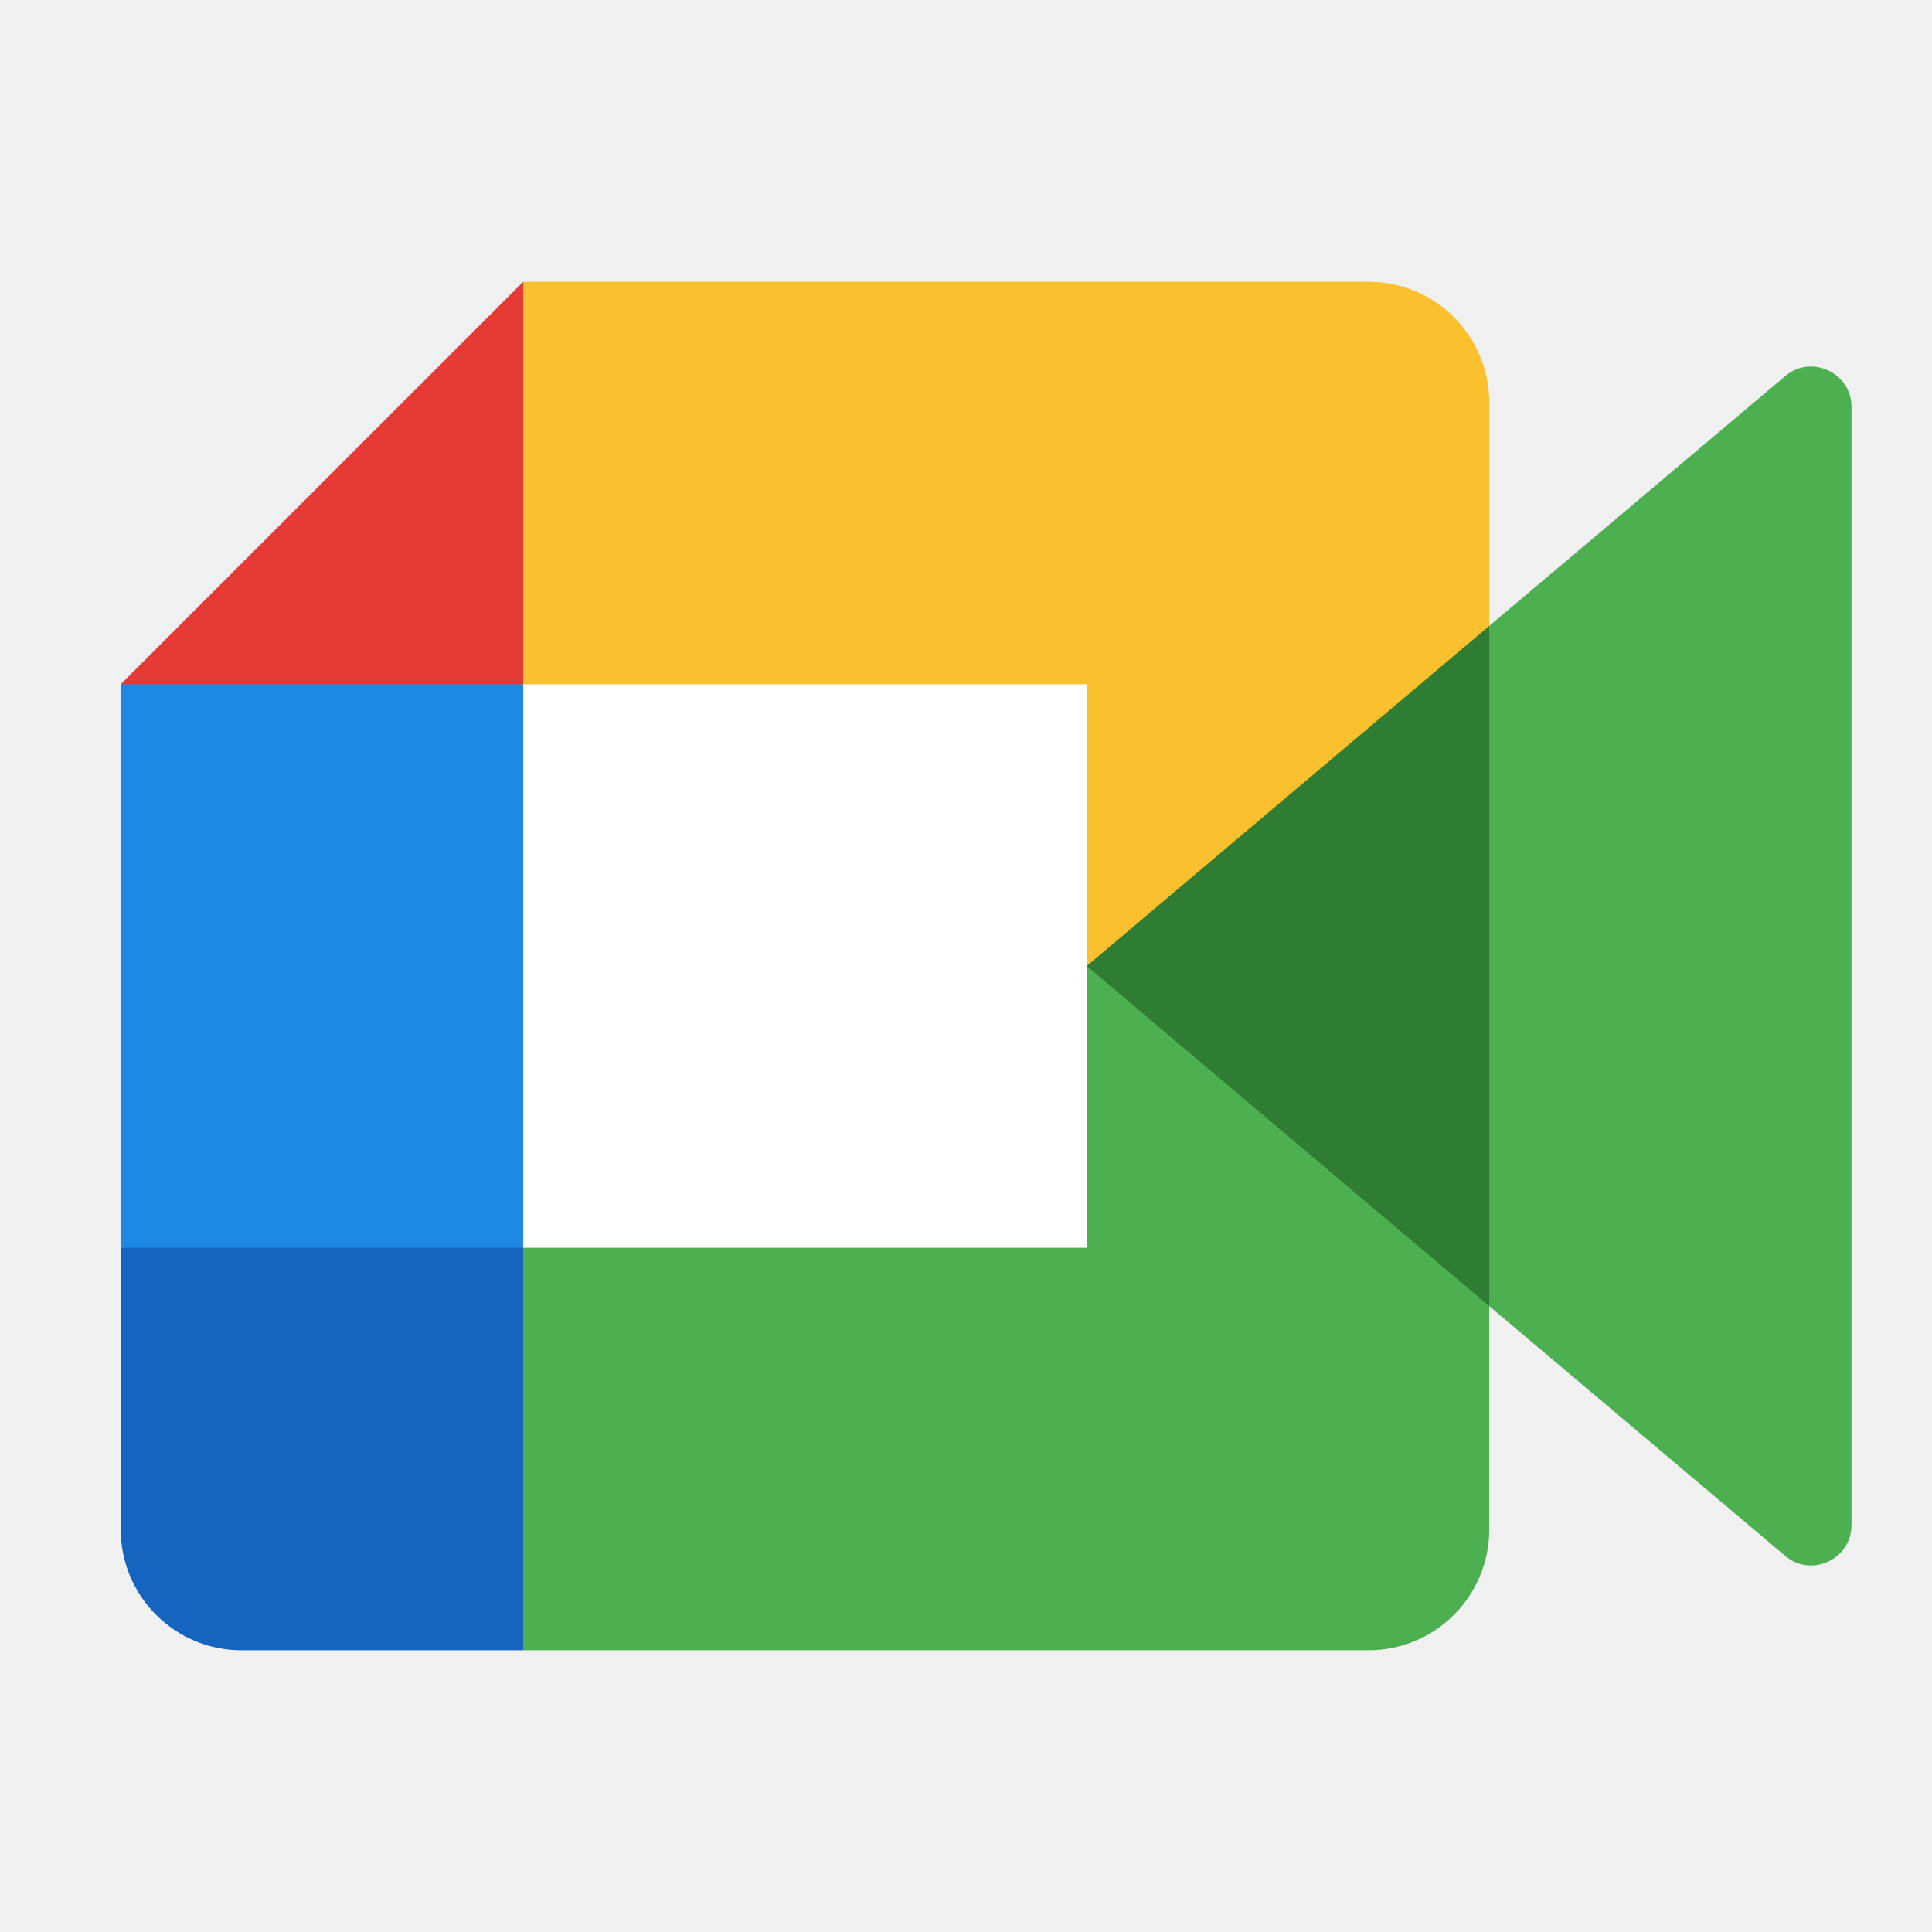
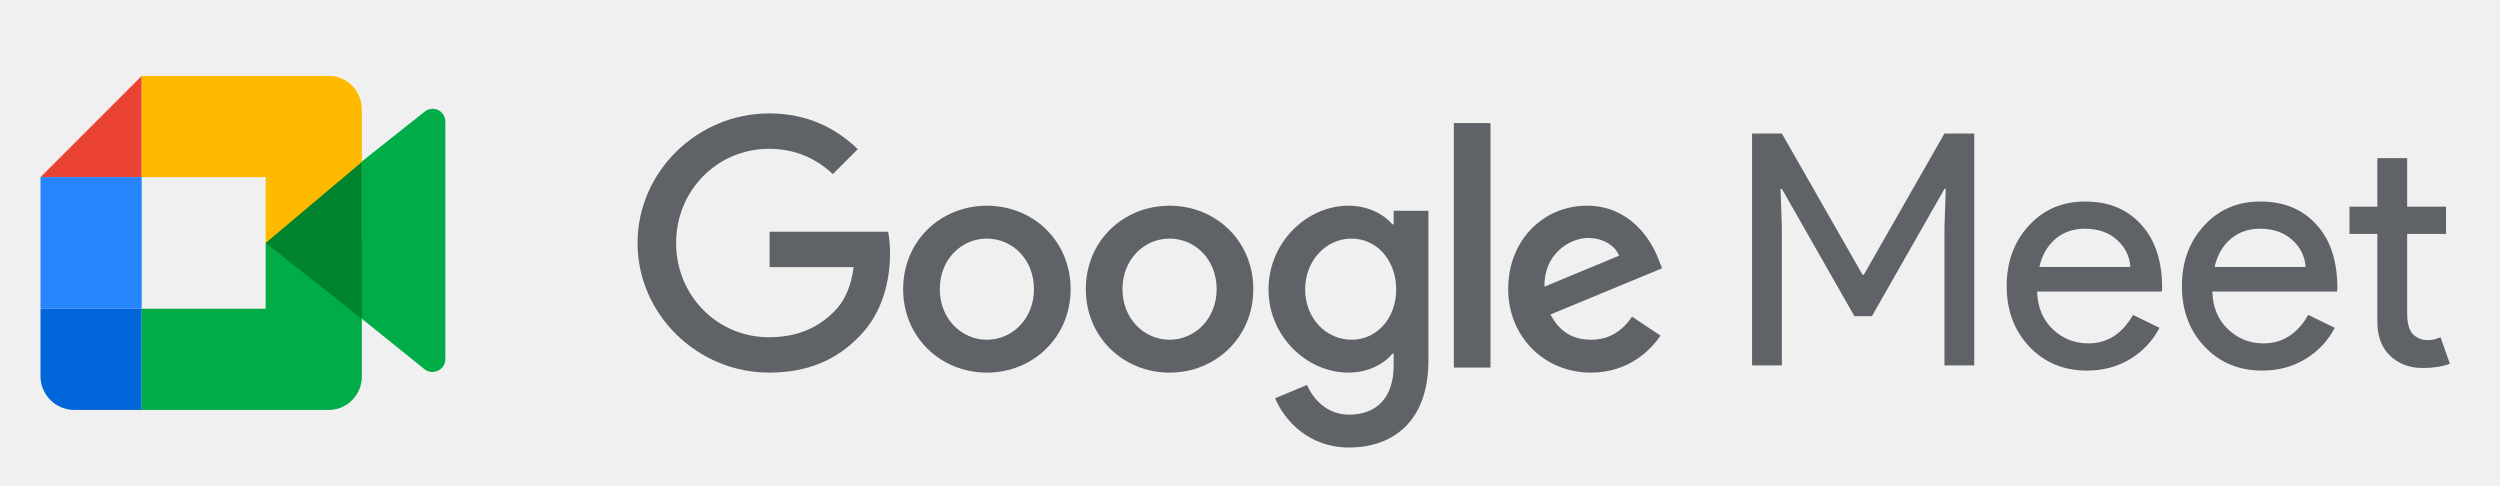
- <svg xmlns="http://www.w3.org/2000/svg" viewBox="0 0 48 48" width="48px" height="48px">
-   <rect width="16" height="16" x="12" y="16" fill="#fff" transform="rotate(-90 20 24)" />
-   <polygon fill="#1e88e5" points="3,17 3,31 8,32 13,31 13,17 8,16" />
-   <path fill="#4caf50" d="M37,24v14c0,1.657-1.343,3-3,3H13l-1-5l1-5h14v-7l5-1L37,24z" />
-   <path fill="#fbc02d" d="M37,10v14H27v-7H13l-1-5l1-5h21C35.657,7,37,8.343,37,10z" />
-   <path fill="#1565c0" d="M13,31v10H6c-1.657,0-3-1.343-3-3v-7H13z" />
-   <polygon fill="#e53935" points="13,7 13,17 3,17" />
-   <polygon fill="#2e7d32" points="38,24 37,32.45 27,24 37,15.55" />
-   <path fill="#4caf50" d="M46,10.11v27.78c0,0.84-0.98,1.31-1.63,0.78L37,32.45v-16.9l7.37-6.22C45.02,8.8,46,9.27,46,10.11z" />
+ <svg xmlns="http://www.w3.org/2000/svg" fill="none" height="96" viewBox="0 0 494 96" width="494">
+   <clipPath id="a">
+     <path d="m0 0h494v96h-494z" />
+   </clipPath>
+   <g clip-path="url(#a)">
+     <path d="m69 60.976v-2.329-3.216-15.14-3.216l2.478-5.157 12.391-9.816c1.652-1.386 4.13-.222 4.13 1.941v46.916c0 2.163-2.533 3.327-4.186 1.941z" fill="#00ac47" />
+     <path d="m28 15-20 20h20z" fill="#ea4335" />
+     <path d="m28 35h-20v26h20z" fill="#2684fc" />
+     <path d="m8 61v13.333c0 3.667 3 6.667 6.667 6.667h13.333v-20z" fill="#0066da" />
+     <path d="m71.5 21.59c0-3.625-2.936-6.59-6.525-6.59h-13.05-23.925v20h24.5v13l19-.598z" fill="#ffba00" />
+     <path d="m52.5 61h-24.5v20h23.925 13.05c3.589 0 6.525-2.961 6.525-6.581v-26.419h-19z" fill="#00ac47" />
+     <path d="m71.5 32v31l-19-15z" fill="#00832d" />
+     <g fill="#5f6368">
+       <path d="m352.098 72.204h-5.888v-45.824h5.888l15.936 27.904h.256l15.936-27.904h5.888v45.824h-5.888v-27.2l.256-7.68h-.256l-14.336 25.152h-3.456l-14.336-25.152h-.256l.256 7.68z" />
+       <path d="m412.391 73.228c-4.608 0-8.405-1.579-11.392-4.736s-4.48-7.147-4.48-11.968c0-4.779 1.451-8.747 4.352-11.904 2.901-3.2 6.613-4.8 11.136-4.8 4.651 0 8.341 1.515 11.072 4.544 2.773 2.987 4.16 7.189 4.16 12.608l-.064.64h-24.64c.085 3.072 1.109 5.547 3.072 7.424s4.309 2.816 7.04 2.816c3.755 0 6.699-1.877 8.832-5.632l5.248 2.56c-1.408 2.645-3.371 4.715-5.888 6.208-2.475 1.493-5.291 2.24-8.448 2.24zm-9.408-20.48h17.984c-.171-2.176-1.067-3.968-2.688-5.376-1.579-1.451-3.712-2.176-6.4-2.176-2.219 0-4.139.683-5.76 2.048-1.579 1.365-2.624 3.2-3.136 5.504z" />
+       <path d="m447.016 73.228c-4.608 0-8.405-1.579-11.392-4.736s-4.48-7.147-4.48-11.968c0-4.779 1.451-8.747 4.352-11.904 2.901-3.2 6.613-4.8 11.136-4.8 4.651 0 8.341 1.515 11.072 4.544 2.773 2.987 4.16 7.189 4.16 12.608l-.064.64h-24.64c.085 3.072 1.109 5.547 3.072 7.424s4.309 2.816 7.04 2.816c3.755 0 6.699-1.877 8.832-5.632l5.248 2.56c-1.408 2.645-3.371 4.715-5.888 6.208-2.475 1.493-5.291 2.24-8.448 2.24zm-9.408-20.48h17.984c-.171-2.176-1.067-3.968-2.688-5.376-1.579-1.451-3.712-2.176-6.4-2.176-2.219 0-4.139.683-5.76 2.048-1.579 1.365-2.624 3.2-3.136 5.504z" />
+       <path d="m478.727 72.716c-2.56 0-4.693-.789-6.4-2.368-1.664-1.579-2.517-3.776-2.56-6.592v-17.536h-5.504v-5.376h5.504v-9.6h5.888v9.6h7.68v5.376h-7.68v15.616c0 2.091.405 3.52 1.216 4.288.811.725 1.728 1.088 2.752 1.088.469 0 .917-.043 1.344-.128.469-.128.896-.277 1.28-.448l1.856 5.248c-1.536.555-3.328.832-5.376.832z" />
+       <path d="m152.078 52.788v-6.995h23.415c.239 1.233.38 2.7.38 4.289 0 5.247-1.437 11.742-6.057 16.365-4.497 4.685-10.241 7.182-17.859 7.182-14.113 0-25.977-11.493-25.977-25.609 0-14.116 11.864-25.609 25.977-25.609 7.805 0 13.362 3.061 17.547 7.059l-4.934 4.935c-2.998-2.811-7.056-4.997-12.613-4.997-10.303 0-18.359 8.307-18.359 18.614s8.056 18.614 18.359 18.614c6.682 0 10.491-2.686 12.925-5.122 1.985-1.984 3.291-4.832 3.799-8.723z" />
+       <path d="m211.554 57.14c0 9.494-7.431 16.49-16.548 16.49s-16.548-6.995-16.548-16.49c0-9.556 7.431-16.49 16.548-16.49 9.118 0 16.548 6.932 16.548 16.49zm-7.243 0c0-5.934-4.308-9.993-9.304-9.993-4.995 0-9.305 4.059-9.305 9.993 0 5.871 4.308 9.993 9.305 9.993 4.996 0 9.304-4.122 9.304-9.993z" />
+       <path d="m247.653 57.14c0 9.494-7.431 16.49-16.548 16.49s-16.548-6.995-16.548-16.49c0-9.556 7.431-16.49 16.548-16.49 9.118 0 16.548 6.932 16.548 16.49zm-7.243 0c0-5.934-4.308-9.993-9.304-9.993-4.995 0-9.305 4.059-9.305 9.993 0 5.871 4.309 9.993 9.305 9.993s9.304-4.122 9.304-9.993z" />
+       <path d="m282.255 41.648v29.606c0 12.18-7.181 17.177-15.674 17.177-7.993 0-12.8-5.372-14.612-9.743l6.307-2.624c1.124 2.686 3.871 5.871 8.305 5.871 5.433 0 8.805-3.373 8.805-9.681v-2.374h-.25c-1.624 1.999-4.746 3.747-8.68 3.747-8.243 0-15.799-7.182-15.799-16.427 0-9.307 7.556-16.552 15.799-16.552 3.934 0 7.056 1.748 8.68 3.685h.25v-2.686zm-6.37 15.554c0-5.809-3.872-10.057-8.805-10.057-4.995 0-9.18 4.247-9.18 10.057 0 5.746 4.184 9.931 9.18 9.931 4.934 0 8.805-4.186 8.805-9.931z" />
+       <path d="m294.523 24.322v48.308h-7.243v-48.308z" />
+       <path d="m322.495 62.572 5.62 3.747c-1.812 2.686-6.182 7.308-13.738 7.308-9.367 0-16.361-7.246-16.361-16.49 0-9.806 7.056-16.49 15.548-16.49 8.556 0 12.739 6.809 14.114 10.494l.749 1.874-22.044 9.119c1.687 3.31 4.31 4.997 7.994 4.997 3.684.003 6.245-1.809 8.118-4.558zm-17.298-5.933 14.736-6.121c-.812-2.061-3.247-3.497-6.12-3.497-3.682-.001-8.803 3.247-8.616 9.618z" />
+     </g>
+   </g>
</svg>
